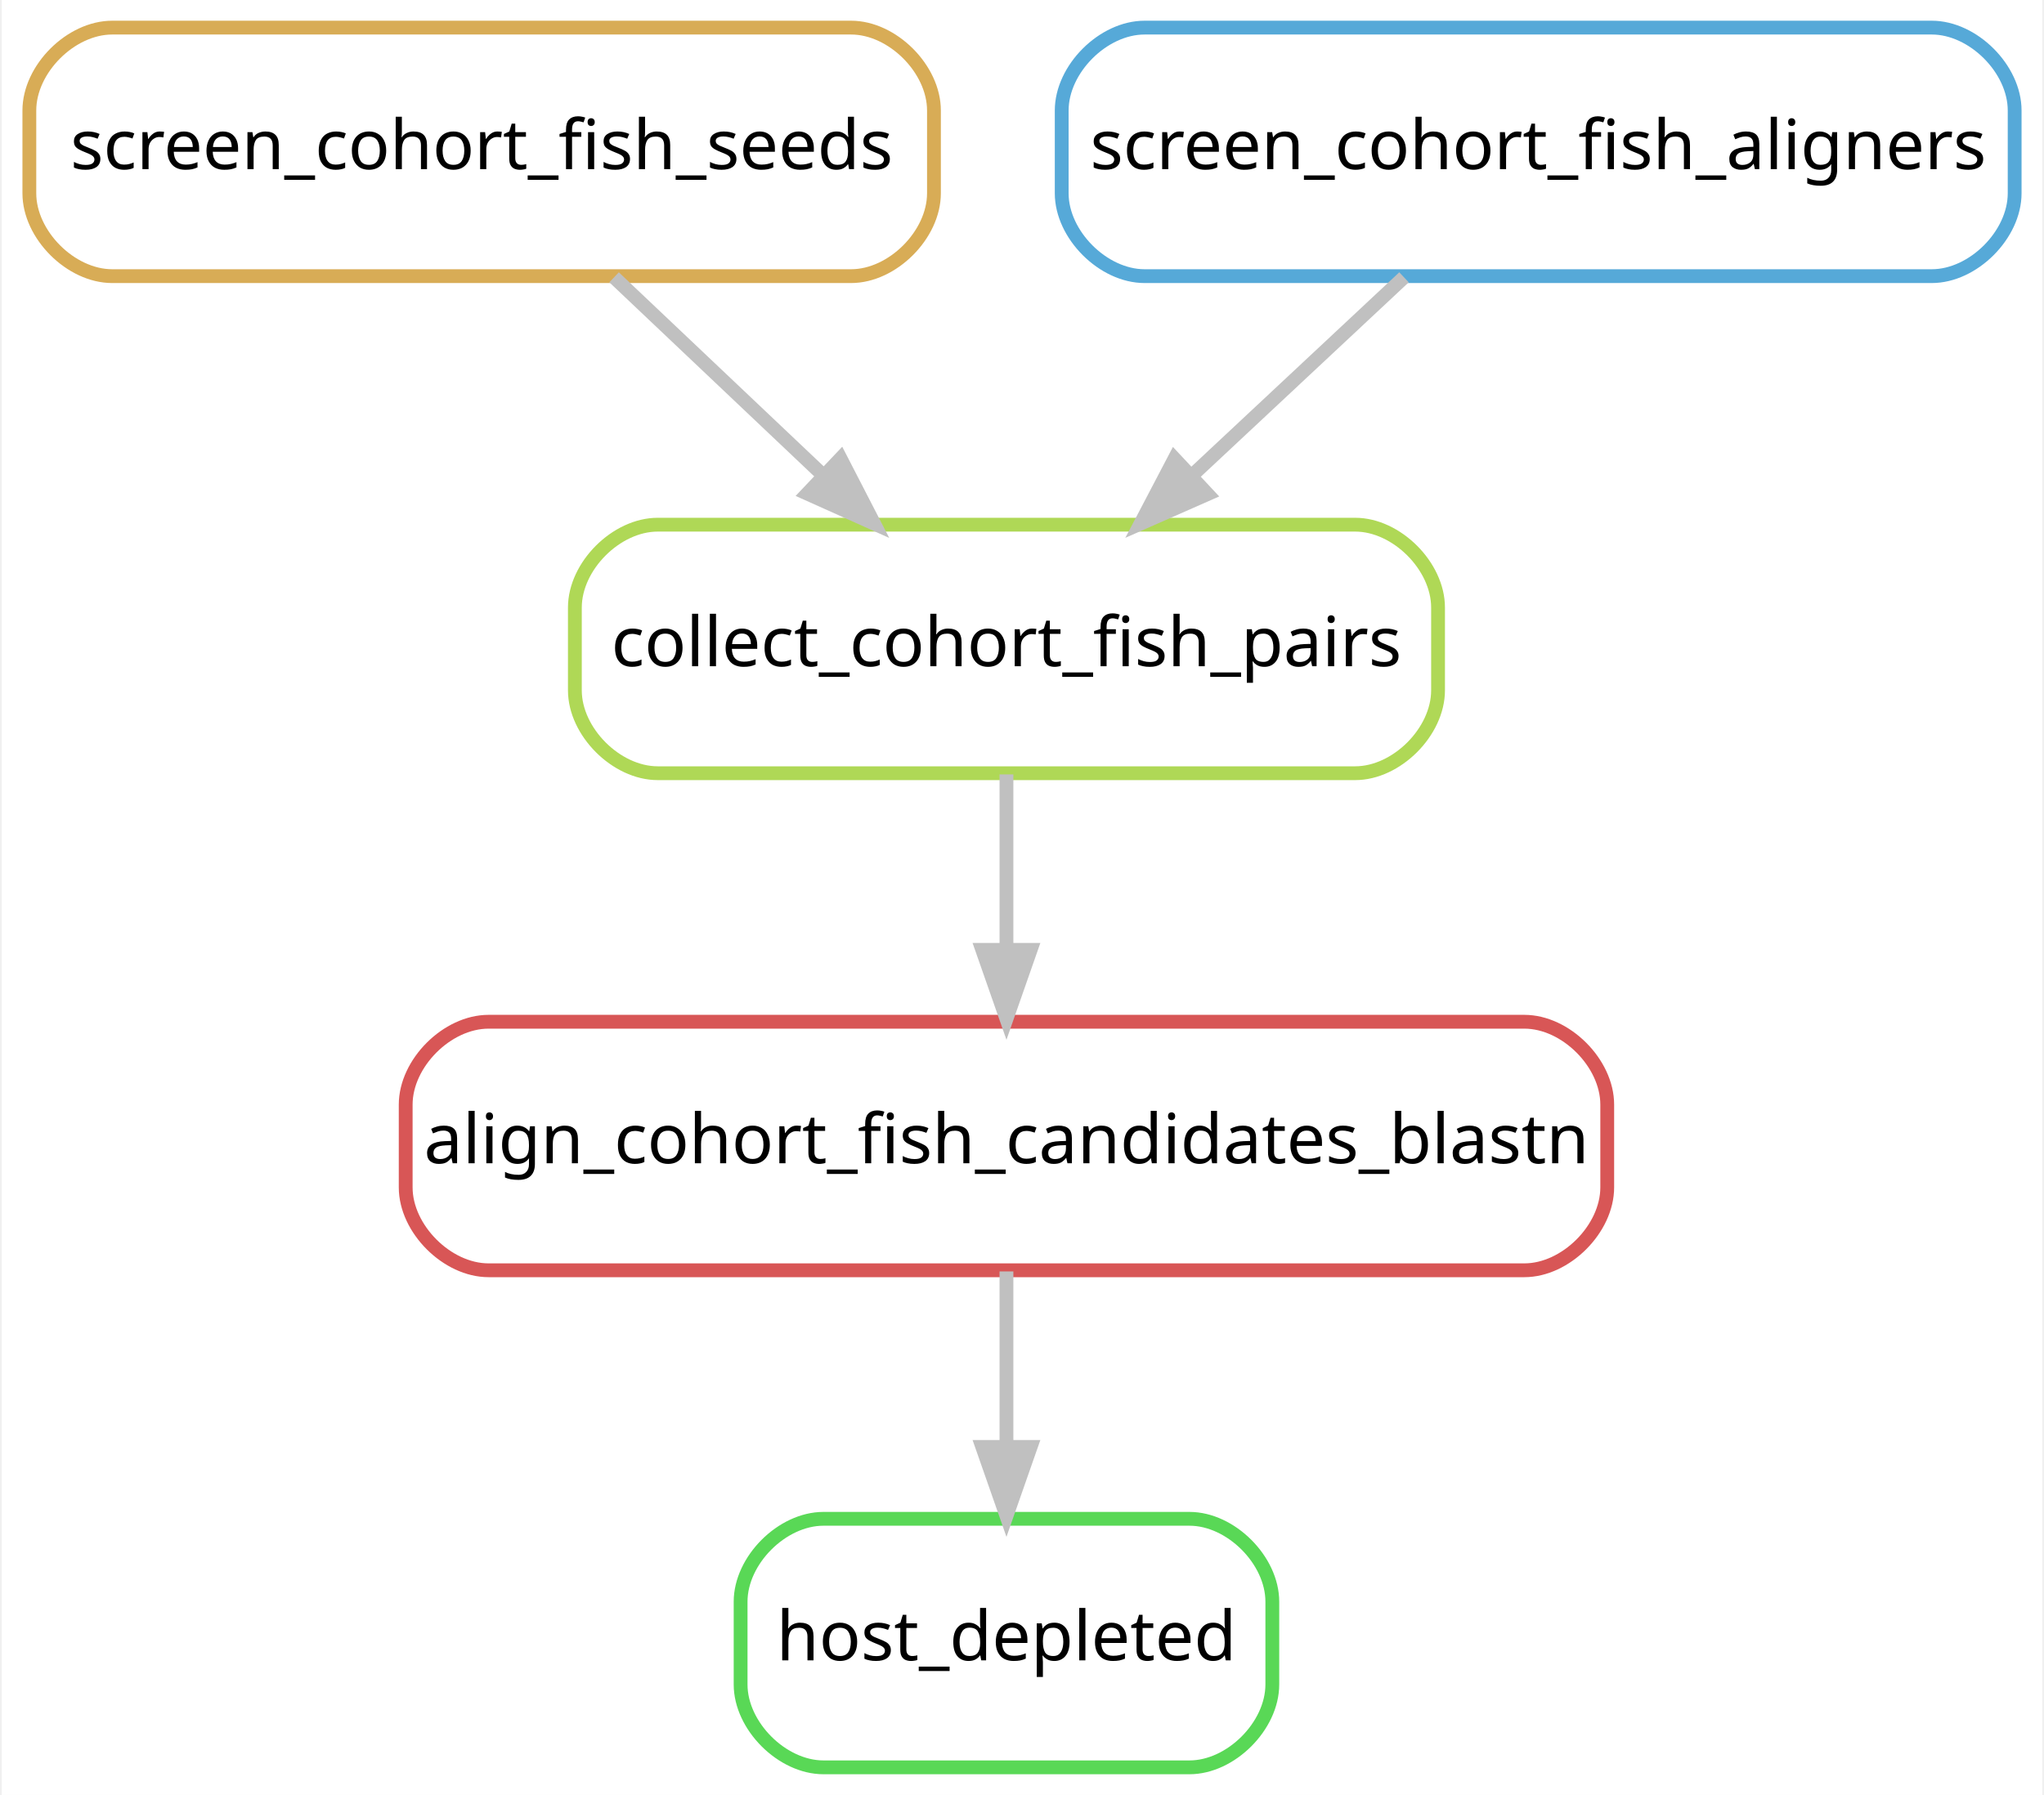
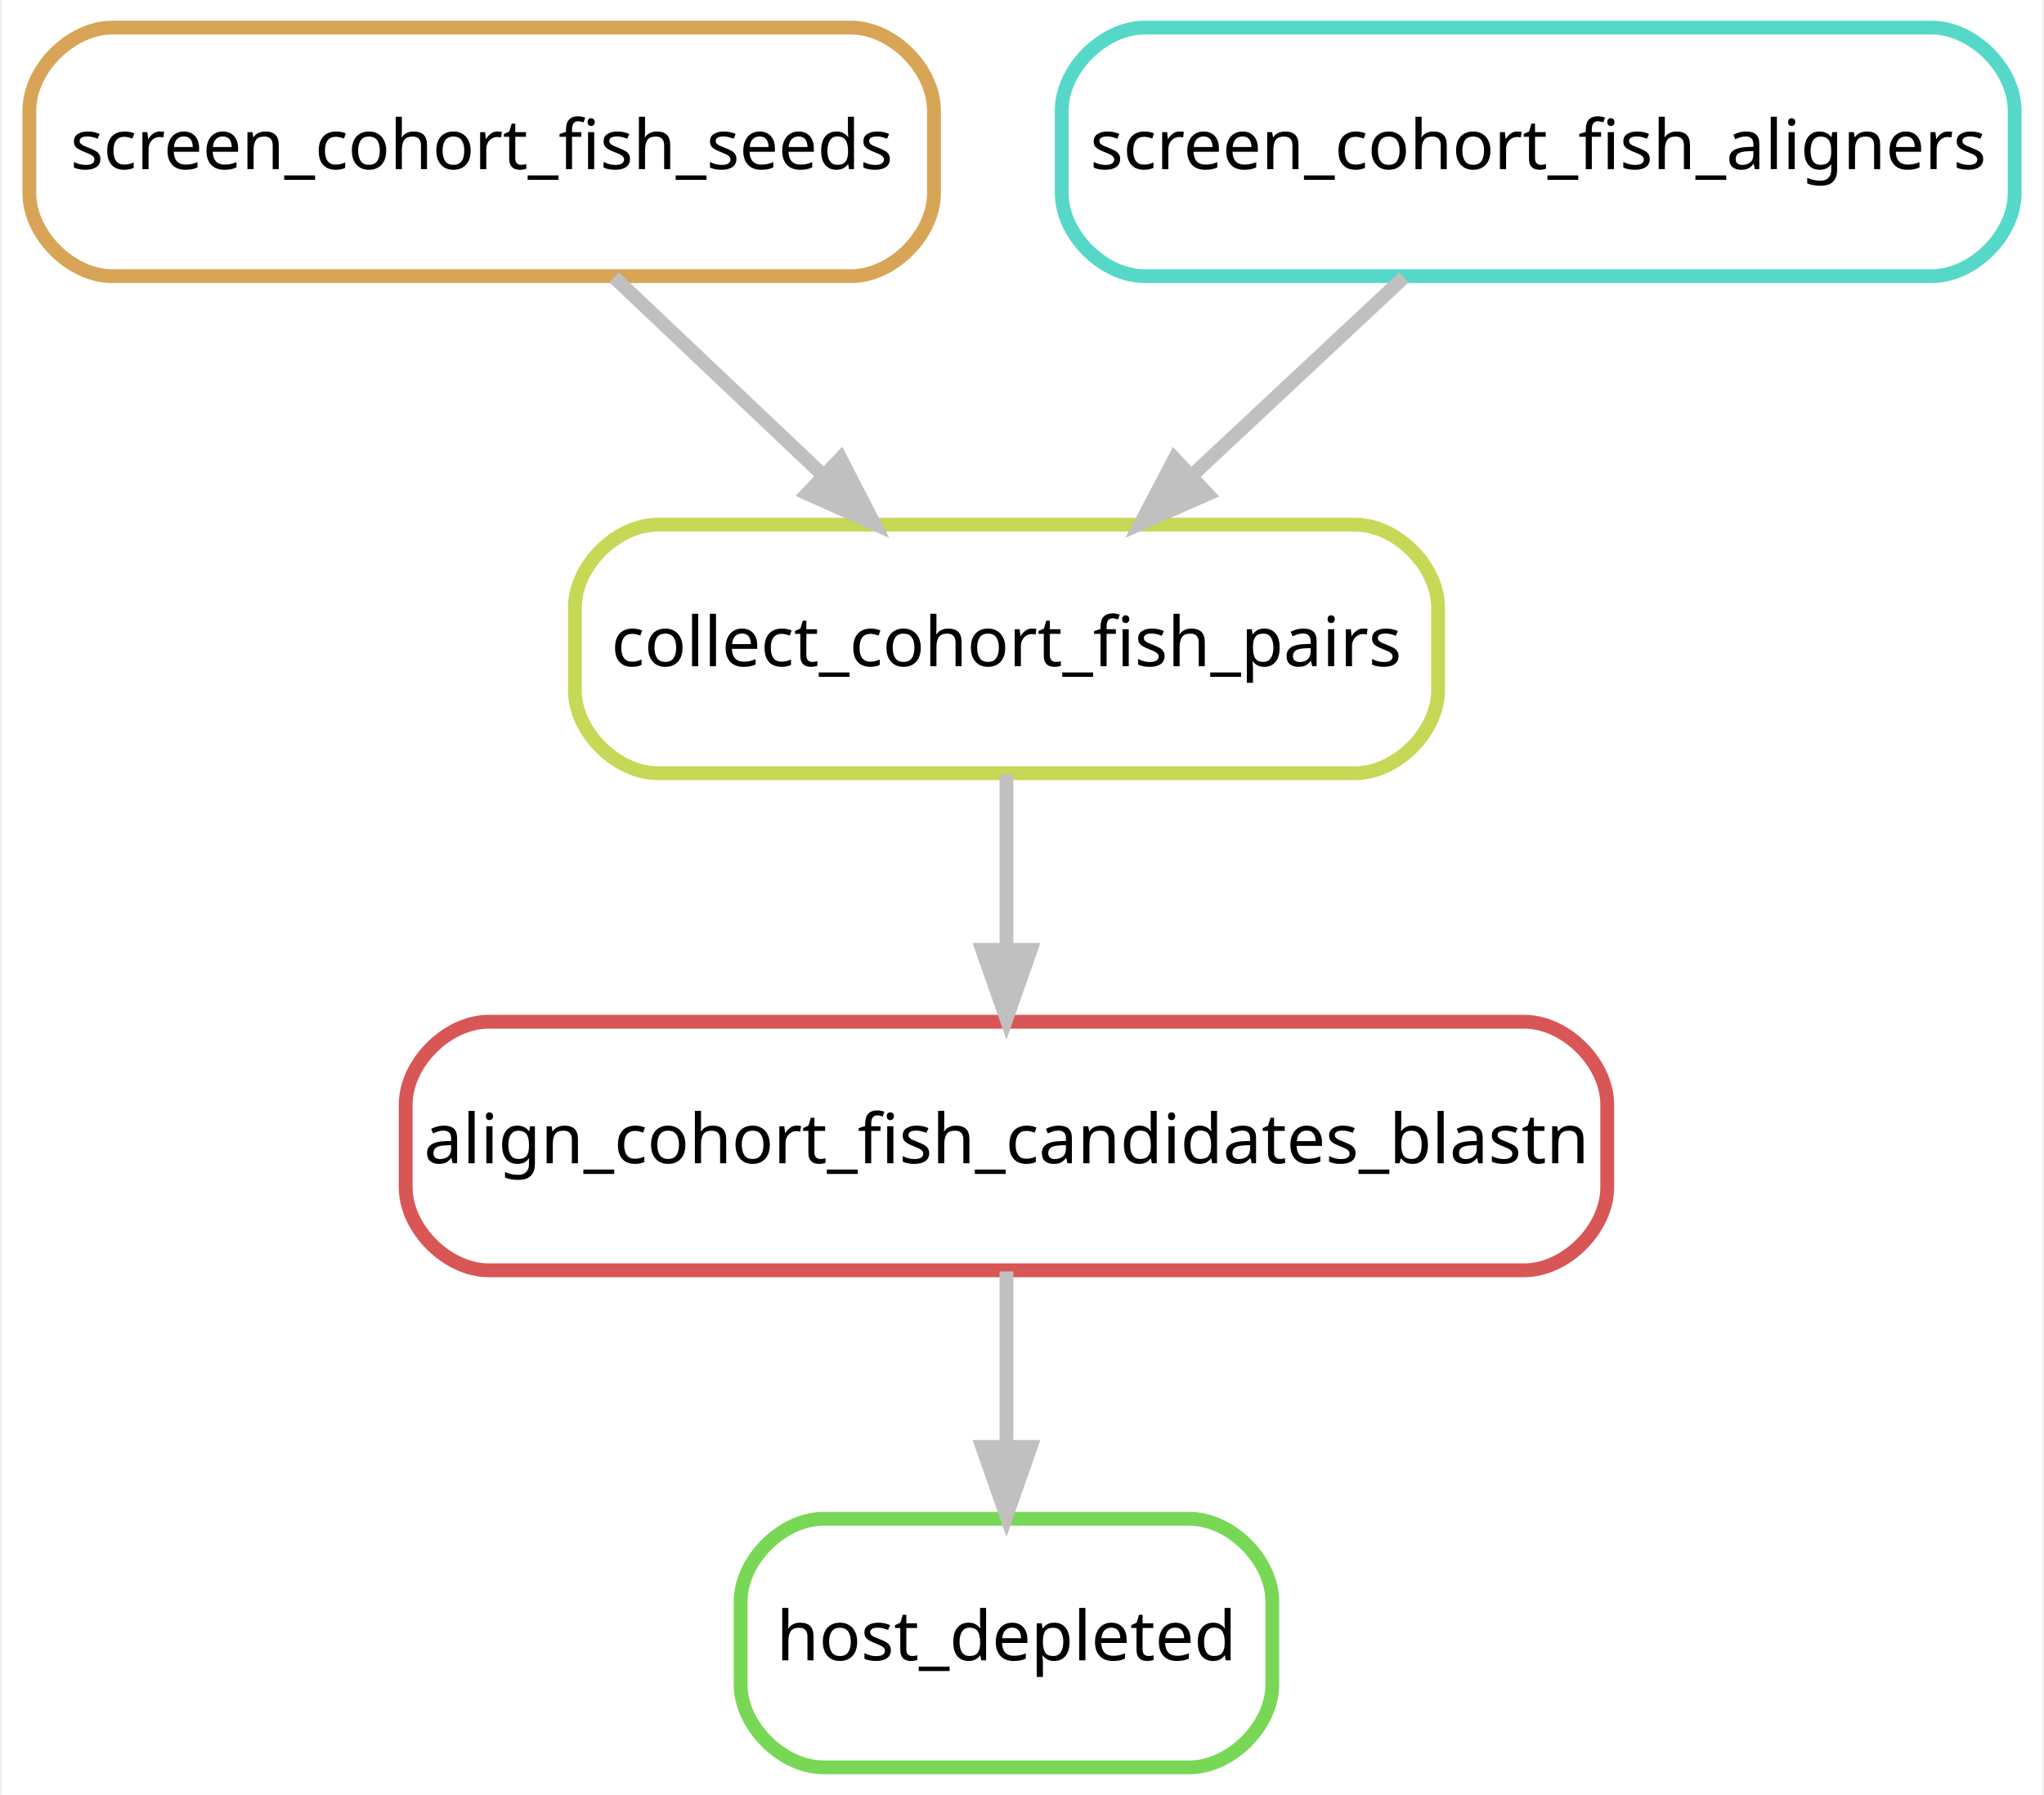
<svg xmlns="http://www.w3.org/2000/svg" width="296pt" height="260pt" viewBox="0.00 0.00 295.50 260.00">
  <g id="graph0" class="graph" transform="scale(1 1) rotate(0) translate(4 256)">
    <polygon fill="#ffffff" stroke="transparent" points="-4,4 -4,-256 291.5,-256 291.5,4 -4,4" />
    <g id="node1" class="node">
-       <path fill="none" stroke="#59d856" stroke-width="2" d="M168,-36C168,-36 115,-36 115,-36 109,-36 103,-30 103,-24 103,-24 103,-12 103,-12 103,-6 109,0 115,0 115,0 168,0 168,0 174,0 180,-6 180,-12 180,-12 180,-24 180,-24 180,-30 174,-36 168,-36" />
+       <path fill="none" stroke="#78d856" stroke-width="2" d="M168,-36C168,-36 115,-36 115,-36 109,-36 103,-30 103,-24 103,-24 103,-12 103,-12 103,-6 109,0 115,0 115,0 168,0 168,0 174,0 180,-6 180,-12 180,-12 180,-24 180,-24 180,-30 174,-36 168,-36" />
      <text text-anchor="middle" x="141.5" y="-15.5" font-family="sans" font-size="10.00" fill="#000000">host_depleted</text>
    </g>
    <g id="node2" class="node">
      <path fill="none" stroke="#d85656" stroke-width="2" d="M216.5,-108C216.5,-108 66.5,-108 66.5,-108 60.5,-108 54.5,-102 54.5,-96 54.5,-96 54.5,-84 54.5,-84 54.5,-78 60.5,-72 66.5,-72 66.5,-72 216.5,-72 216.5,-72 222.5,-72 228.5,-78 228.5,-84 228.5,-84 228.5,-96 228.5,-96 228.5,-102 222.5,-108 216.5,-108" />
      <text text-anchor="middle" x="141.5" y="-87.5" font-family="sans" font-size="10.00" fill="#000000">align_cohort_fish_candidates_blastn</text>
    </g>
    <g id="edge1" class="edge">
      <path fill="none" stroke="#c0c0c0" stroke-width="2" d="M141.5,-71.831C141.5,-64.131 141.5,-54.974 141.5,-46.417" />
      <polygon fill="#c0c0c0" stroke="#c0c0c0" stroke-width="2" points="145,-46.413 141.5,-36.413 138,-46.413 145,-46.413" />
    </g>
    <g id="node3" class="node">
-       <path fill="none" stroke="#afd856" stroke-width="2" d="M192,-180C192,-180 91,-180 91,-180 85,-180 79,-174 79,-168 79,-168 79,-156 79,-156 79,-150 85,-144 91,-144 91,-144 192,-144 192,-144 198,-144 204,-150 204,-156 204,-156 204,-168 204,-168 204,-174 198,-180 192,-180" />
+       <path fill="none" stroke="#c6d856" stroke-width="2" d="M192,-180C192,-180 91,-180 91,-180 85,-180 79,-174 79,-168 79,-168 79,-156 79,-156 79,-150 85,-144 91,-144 91,-144 192,-144 192,-144 198,-144 204,-150 204,-156 204,-156 204,-168 204,-168 204,-174 198,-180 192,-180" />
      <text text-anchor="middle" x="141.5" y="-159.5" font-family="sans" font-size="10.00" fill="#000000">collect_cohort_fish_pairs</text>
    </g>
    <g id="edge2" class="edge">
      <path fill="none" stroke="#c0c0c0" stroke-width="2" d="M141.5,-143.831C141.5,-136.131 141.5,-126.974 141.5,-118.417" />
      <polygon fill="#c0c0c0" stroke="#c0c0c0" stroke-width="2" points="145,-118.413 141.5,-108.413 138,-118.413 145,-118.413" />
    </g>
    <g id="node4" class="node">
-       <path fill="none" stroke="#d8ac56" stroke-width="2" d="M119,-252C119,-252 12,-252 12,-252 6,-252 0,-246 0,-240 0,-240 0,-228 0,-228 0,-222 6,-216 12,-216 12,-216 119,-216 119,-216 125,-216 131,-222 131,-228 131,-228 131,-240 131,-240 131,-246 125,-252 119,-252" />
+       <path fill="none" stroke="#d8a456" stroke-width="2" d="M119,-252C119,-252 12,-252 12,-252 6,-252 0,-246 0,-240 0,-240 0,-228 0,-228 0,-222 6,-216 12,-216 12,-216 119,-216 119,-216 125,-216 131,-222 131,-228 131,-228 131,-240 131,-240 131,-246 125,-252 119,-252" />
      <text text-anchor="middle" x="65.5" y="-231.5" font-family="sans" font-size="10.00" fill="#000000">screen_cohort_fish_seeds</text>
    </g>
    <g id="edge4" class="edge">
      <path fill="none" stroke="#c0c0c0" stroke-width="2" d="M84.678,-215.831C93.859,-207.134 105.001,-196.578 114.978,-187.126" />
      <polygon fill="#c0c0c0" stroke="#c0c0c0" stroke-width="2" points="117.476,-189.581 122.328,-180.163 112.662,-184.5 117.476,-189.581" />
    </g>
    <g id="node5" class="node">
-       <path fill="none" stroke="#56a9d8" stroke-width="2" d="M275.5,-252C275.5,-252 161.5,-252 161.5,-252 155.5,-252 149.5,-246 149.5,-240 149.5,-240 149.5,-228 149.5,-228 149.5,-222 155.5,-216 161.5,-216 161.5,-216 275.5,-216 275.5,-216 281.5,-216 287.5,-222 287.5,-228 287.5,-228 287.5,-240 287.5,-240 287.5,-246 281.5,-252 275.5,-252" />
+       <path fill="none" stroke="#56d8c9" stroke-width="2" d="M275.5,-252C275.5,-252 161.5,-252 161.5,-252 155.5,-252 149.5,-246 149.5,-240 149.5,-240 149.5,-228 149.5,-228 149.5,-222 155.5,-216 161.5,-216 161.5,-216 275.5,-216 275.5,-216 281.5,-216 287.5,-222 287.5,-228 287.5,-228 287.5,-240 287.5,-240 287.5,-246 281.5,-252 275.5,-252" />
      <text text-anchor="middle" x="218.5" y="-231.5" font-family="sans" font-size="10.00" fill="#000000">screen_cohort_fish_aligners</text>
    </g>
    <g id="edge3" class="edge">
      <path fill="none" stroke="#c0c0c0" stroke-width="2" d="M199.07,-215.831C189.768,-207.134 178.48,-196.578 168.371,-187.126" />
      <polygon fill="#c0c0c0" stroke="#c0c0c0" stroke-width="2" points="170.619,-184.436 160.924,-180.163 165.838,-189.549 170.619,-184.436" />
    </g>
  </g>
</svg>
